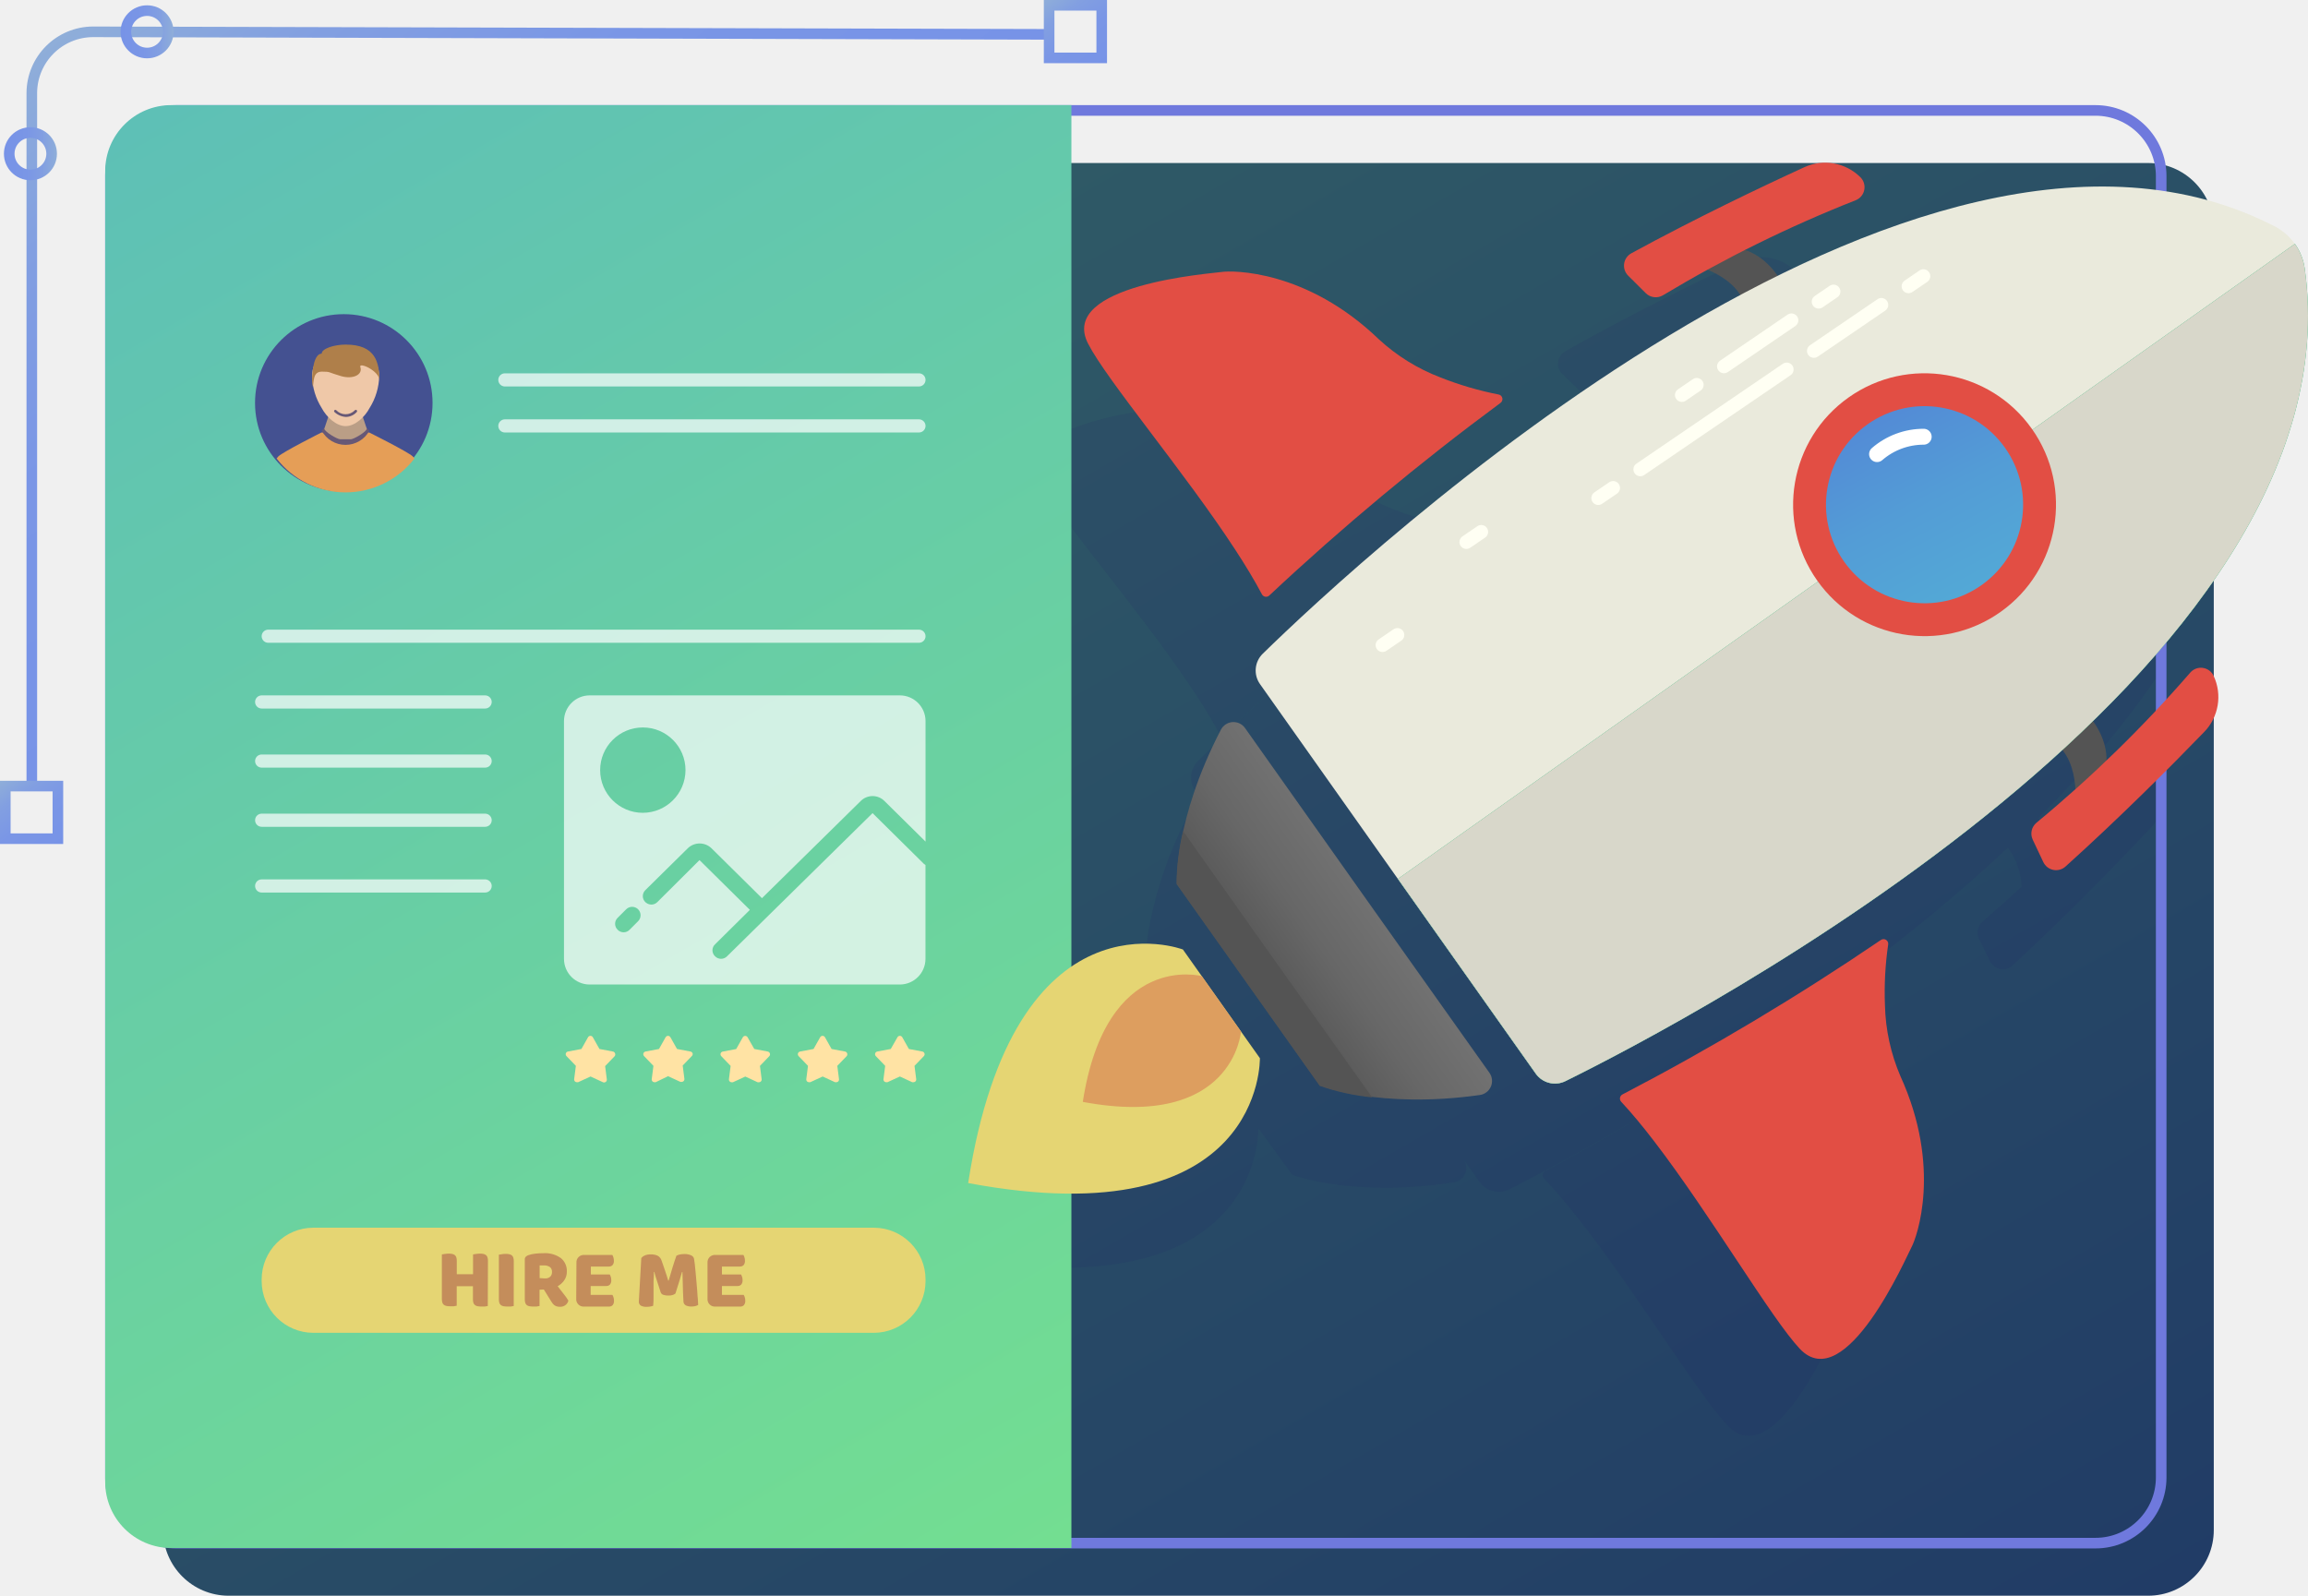
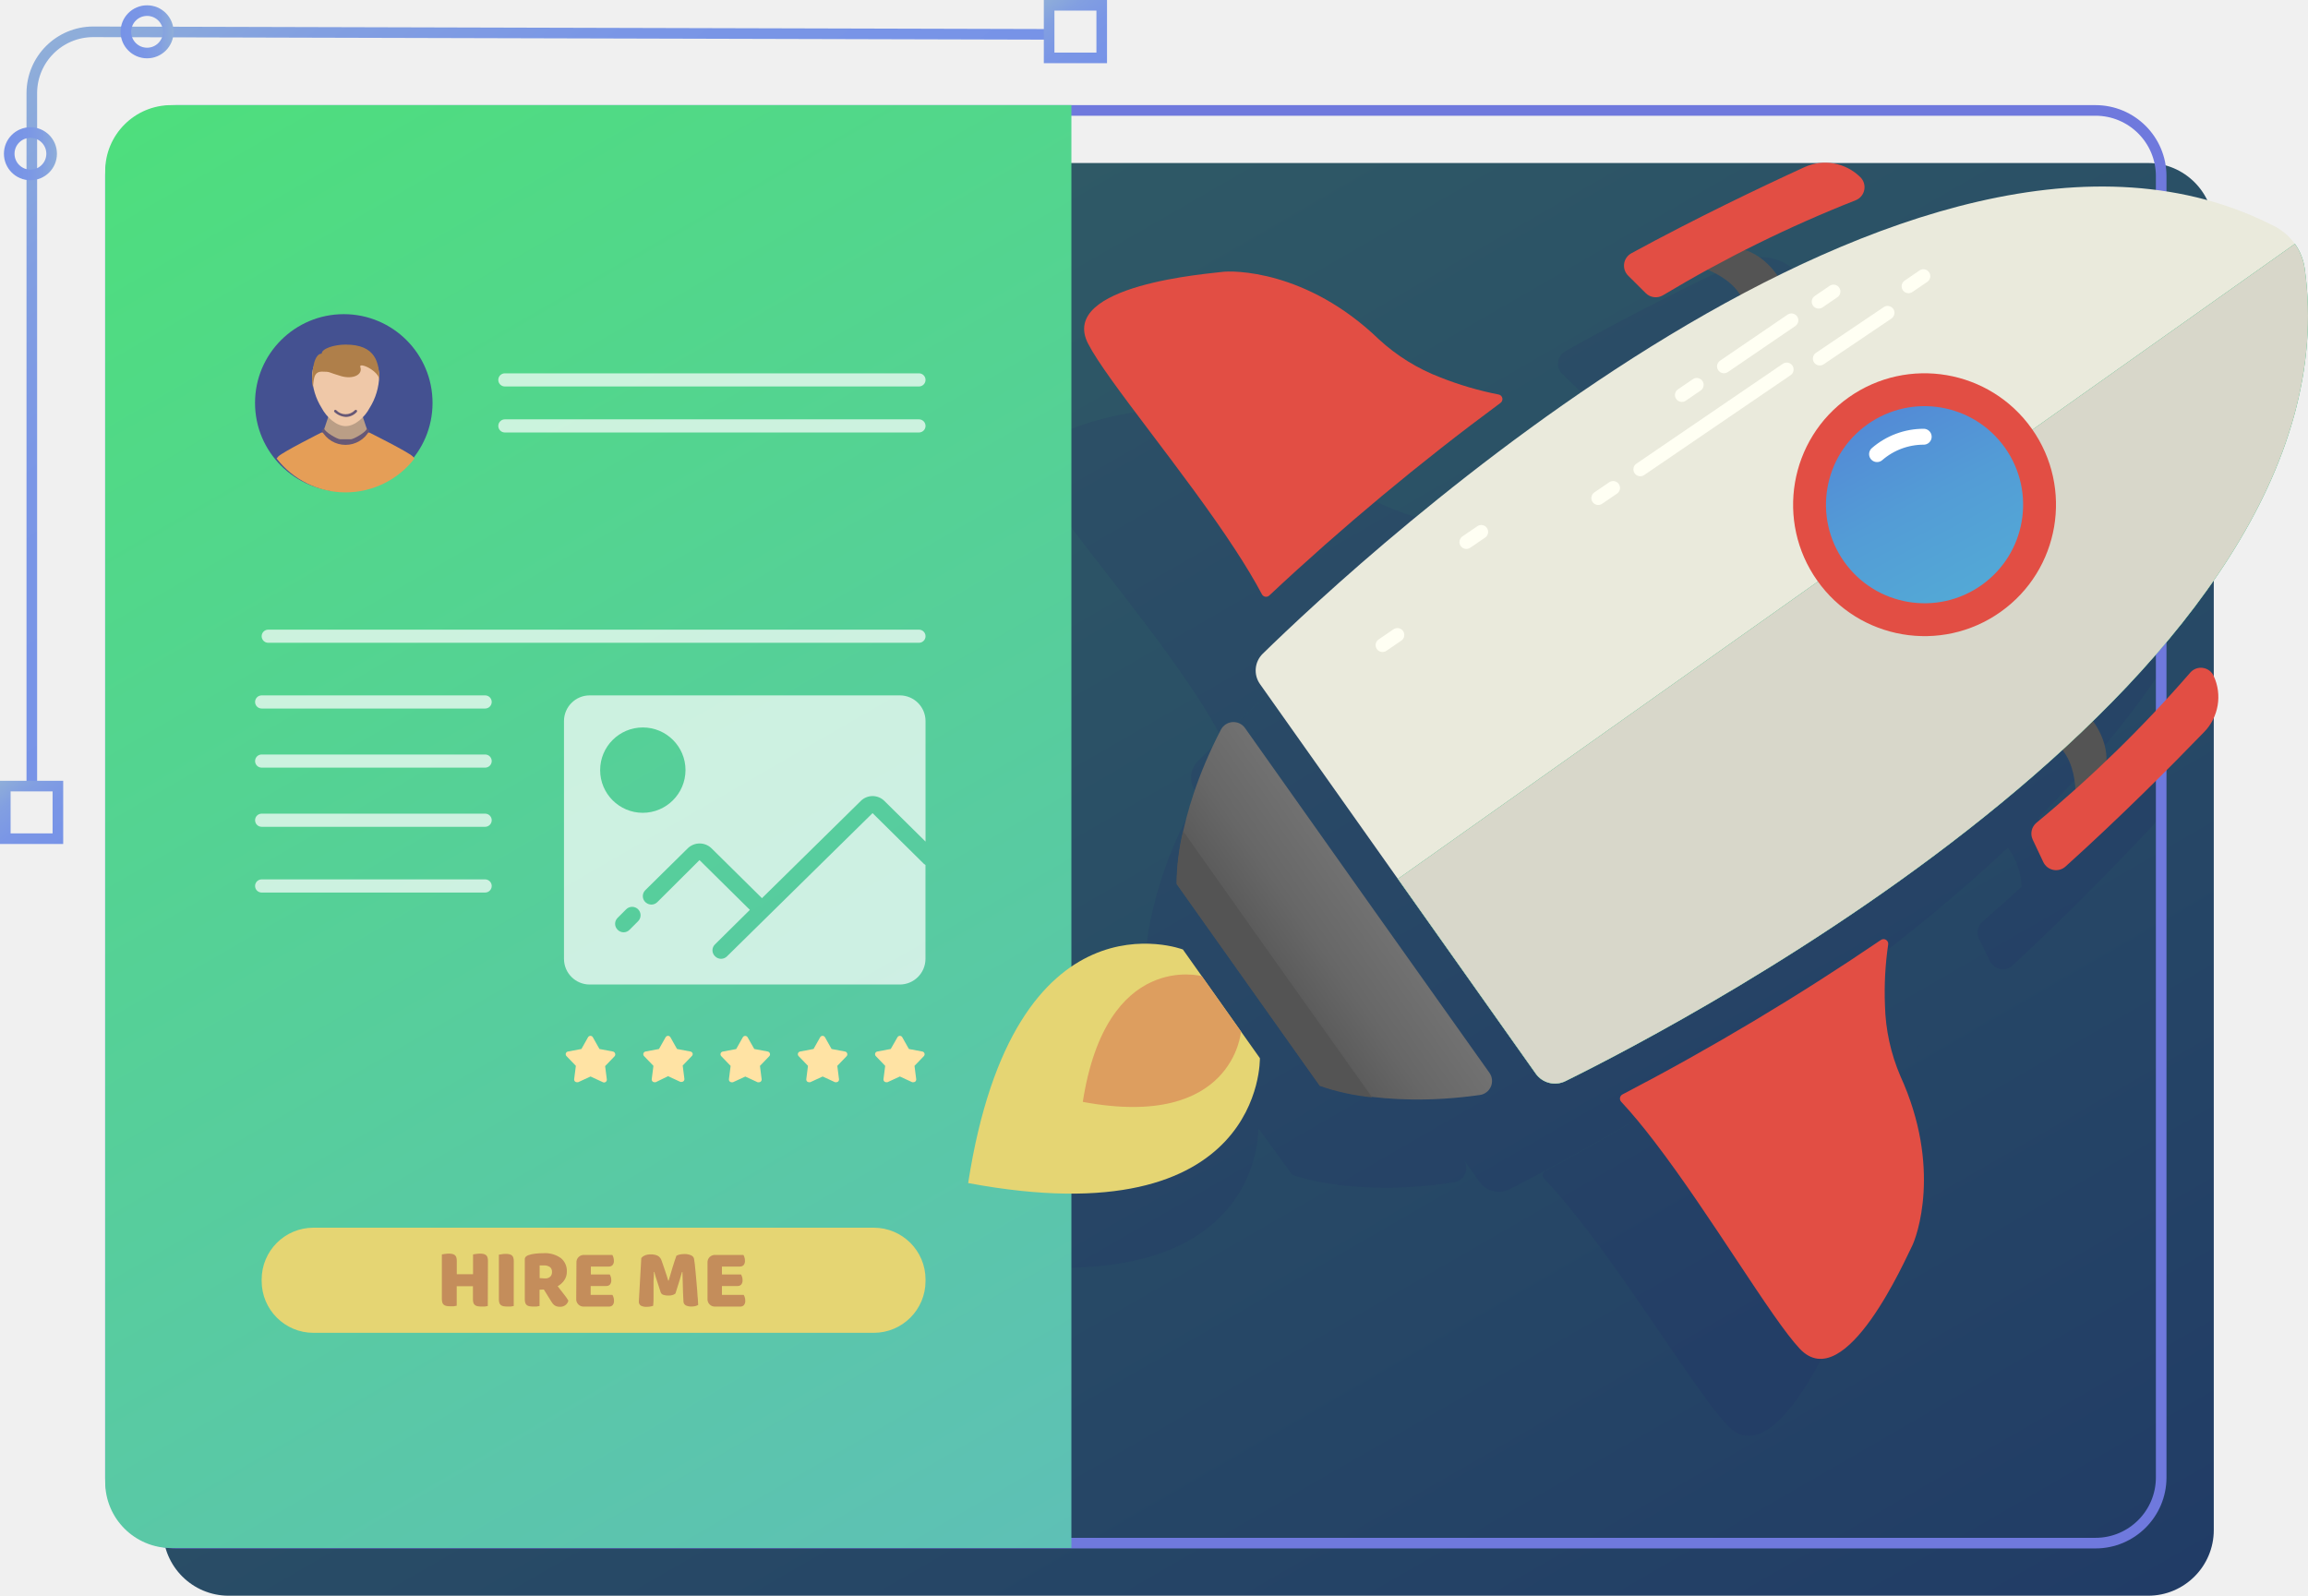
<svg xmlns="http://www.w3.org/2000/svg" xmlns:xlink="http://www.w3.org/1999/xlink" viewBox="0 0 435.3 301">
  <defs>
-     <style>.cls-1,.cls-17,.cls-29,.cls-30,.cls-31,.cls-32,.cls-33,.cls-6{fill:none;}.cls-2{fill:url(#Degradado_sin_nombre_307);}.cls-3{clip-path:url(#clip-path);}.cls-4{opacity:0.1;}.cls-5{fill:#1b1464;}.cls-6{stroke:#6f79dd;}.cls-17,.cls-29,.cls-30,.cls-31,.cls-32,.cls-33,.cls-6{stroke-miterlimit:10;}.cls-29,.cls-30,.cls-31,.cls-32,.cls-33,.cls-6{stroke-width:2px;}.cls-7{fill:url(#Degradado_sin_nombre_19);}.cls-8{fill:#e24e44;}.cls-9{fill:#545454;}.cls-10{fill:#eaeadc;}.cls-11{fill:url(#Degradado_sin_nombre_150);}.cls-12{fill:#22b473;}.cls-13{fill:#e5d573;}.cls-14{fill:#dd9e5f;}.cls-15{fill:#d8d7ca;}.cls-16{fill:url(#Degradado_sin_nombre_8);}.cls-17{stroke:#fff;stroke-linecap:round;stroke-width:3px;}.cls-18{fill:#fffff3;}.cls-19{fill:#445191;}.cls-20{fill:#e59e57;}.cls-21{fill:#675876;}.cls-22{fill:#ba9e86;}.cls-23{fill:#efc8a8;}.cls-24{fill:#af7f4a;}.cls-25,.cls-28{opacity:0.7;}.cls-26,.cls-28{fill:#fff;}.cls-27{fill:#ffe3a4;}.cls-29{stroke:url(#Degradado_sin_nombre_185);}.cls-30{stroke:url(#Degradado_sin_nombre_185-2);}.cls-31{stroke:url(#Degradado_sin_nombre_185-3);}.cls-32{stroke:url(#Degradado_sin_nombre_185-4);}.cls-33{stroke:url(#Degradado_sin_nombre_185-5);}.cls-34{fill:#c48d5b;}</style>
+     <style>.cls-1,.cls-17,.cls-29,.cls-30,.cls-31,.cls-32,.cls-33,.cls-6{fill:none;}.cls-2{fill:url(#Degradado_sin_nombre_307);}.cls-3{clip-path:url(#clip-path);}.cls-4{opacity:0.1;}.cls-5{fill:#1b1464;}.cls-6{stroke:#6f79dd;}.cls-17,.cls-29,.cls-30,.cls-31,.cls-32,.cls-33,.cls-6{stroke-miterlimit:10;}.cls-29,.cls-30,.cls-31,.cls-32,.cls-33,.cls-6{stroke-width:2px;}.cls-7{fill:url(#Degradado_sin_nombre_15);}.cls-8{fill:#e24e44;}.cls-9{fill:#545454;}.cls-10{fill:#eaeadc;}.cls-11{fill:url(#Degradado_sin_nombre_150);}.cls-12{fill:#22b473;}.cls-13{fill:#e5d573;}.cls-14{fill:#dd9e5f;}.cls-15{fill:#d8d7ca;}.cls-16{fill:url(#Degradado_sin_nombre_8);}.cls-17{stroke:#fff;stroke-linecap:round;stroke-width:3px;}.cls-18{fill:#fffff3;}.cls-19{fill:#445191;}.cls-20{fill:#e59e57;}.cls-21{fill:#675876;}.cls-22{fill:#ba9e86;}.cls-23{fill:#efc8a8;}.cls-24{fill:#af7f4a;}.cls-25,.cls-28{opacity:0.7;}.cls-26,.cls-28{fill:#fff;}.cls-27{fill:#ffe3a4;}.cls-29{stroke:url(#Degradado_sin_nombre_185);}.cls-30{stroke:url(#Degradado_sin_nombre_185-2);}.cls-31{stroke:url(#Degradado_sin_nombre_185-3);}.cls-32{stroke:url(#Degradado_sin_nombre_185-4);}.cls-33{stroke:url(#Degradado_sin_nombre_185-5);}.cls-34{fill:#c48d5b;}</style>
    <linearGradient id="Degradado_sin_nombre_307" x1="328.73" y1="347.03" x2="119.55" y2="-15.28" gradientUnits="userSpaceOnUse">
      <stop offset="0" stop-color="#213c66" />
      <stop offset="1" stop-color="#326066" />
    </linearGradient>
    <clipPath id="clip-path">
      <rect class="cls-1" x="20.83" y="20.83" width="386.78" height="270.25" rx="12.39" ry="12.39" />
    </clipPath>
-     <linearGradient id="Degradado_sin_nombre_19" x1="194.63" y1="296.29" x2="33.5" y2="17.21" gradientUnits="userSpaceOnUse">
-       <stop offset="0" stop-color="#73de91" />
-       <stop offset="1" stop-color="#5ec0b6" />
+     <linearGradient id="Degradado_sin_nombre_15" x1="194.63" y1="296.29" x2="33.5" y2="17.21" gradientUnits="userSpaceOnUse">
+       <stop offset="0" stop-color="#5ec0b6" />
+       <stop offset="1" stop-color="#4ede7d" />
    </linearGradient>
    <linearGradient id="Degradado_sin_nombre_150" x1="308.24" y1="134.81" x2="232.86" y2="187.32" gradientUnits="userSpaceOnUse">
      <stop offset="0" stop-color="gray" />
      <stop offset="0.39" stop-color="#7e7e7e" />
      <stop offset="0.62" stop-color="#757575" />
      <stop offset="0.8" stop-color="#676767" />
      <stop offset="0.96" stop-color="#545454" />
      <stop offset="1" stop-color="#4d4d4d" />
    </linearGradient>
    <linearGradient id="Degradado_sin_nombre_8" x1="405.57" y1="176.01" x2="327.41" y2="27.73" gradientTransform="translate(121.75 -192.24) rotate(35.3)" gradientUnits="userSpaceOnUse">
      <stop offset="0" stop-color="#53bbd6" />
      <stop offset="0.21" stop-color="#53b8d6" />
      <stop offset="0.39" stop-color="#53add6" />
      <stop offset="0.55" stop-color="#539cd6" />
      <stop offset="0.7" stop-color="#5384d6" />
      <stop offset="0.85" stop-color="#5365d6" />
      <stop offset="0.99" stop-color="#533fd6" />
      <stop offset="1" stop-color="#533cd6" />
    </linearGradient>
    <linearGradient id="Degradado_sin_nombre_185" x1="102.89" y1="78.79" x2="35.26" y2="-11.46" gradientUnits="userSpaceOnUse">
      <stop offset="0" stop-color="#7793e7" />
      <stop offset="0.43" stop-color="#7a96e6" />
      <stop offset="0.74" stop-color="#829fe1" />
      <stop offset="1" stop-color="#8faed9" />
    </linearGradient>
    <linearGradient id="Degradado_sin_nombre_185-2" x1="207.83" y1="12.63" x2="197.82" y2="-0.72" xlink:href="#Degradado_sin_nombre_185" />
    <linearGradient id="Degradado_sin_nombre_185-3" x1="10.96" y1="159.92" x2="0.96" y2="146.56" xlink:href="#Degradado_sin_nombre_185" />
    <linearGradient id="Degradado_sin_nombre_185-4" x1="22.74" y1="6" x2="32.74" y2="6" xlink:href="#Degradado_sin_nombre_185" />
    <linearGradient id="Degradado_sin_nombre_185-5" x1="0.74" y1="29" x2="10.74" y2="29" xlink:href="#Degradado_sin_nombre_185" />
  </defs>
  <g id="Capa_2" data-name="Capa 2">
    <g id="Capa_1-2" data-name="Capa 1">
      <rect class="cls-2" x="30.75" y="30.75" width="386.78" height="270.25" rx="12.39" ry="12.39" />
      <g class="cls-3">
        <g class="cls-4">
          <path class="cls-5" d="M274.9,101a.89.89,0,0,0-.36-1.6,62.93,62.93,0,0,1-11.18-3.12,36.47,36.47,0,0,1-11.85-7.13c-14-13.11-28.16-12.77-30.14-12.44s-31.25,2.79-25.31,14c3.68,6.95,18.81,24.33,28.62,39,2,2.94,3.74,5.78,5.14,8.39a.89.89,0,0,0,1.41.22A493.57,493.57,0,0,1,274.9,101Z" />
          <path class="cls-5" d="M347,249.19c.92-1.78,5.59-15.17-2.59-32.5a36.47,36.47,0,0,1-3.15-13.47,62.93,62.93,0,0,1,.46-11.59.89.89,0,0,0-1.41-.84,493.57,493.57,0,0,1-48.88,30.11.89.89,0,0,0-.22,1.41c2.05,2.14,4.21,4.68,6.4,7.47,10.91,13.83,22.82,33.55,28.3,39.19C334.76,278.07,346.08,251,347,249.19Z" />
          <path class="cls-5" d="M361.54,197.56l.79-.61-.8.59Z" />
          <path class="cls-5" d="M378.7,159.88a13.2,13.2,0,0,1,2.58,7.4q-3.56,3.28-7.36,6.56a2.69,2.69,0,0,0-.67,3.22l2.09,4.26a2.69,2.69,0,0,0,4.25.78c10.21-9.45,19.72-19.24,26.1-26a9.53,9.53,0,0,0,1.62-10.73,2.68,2.68,0,0,0-4.47-.54,223.64,223.64,0,0,1-15.71,16.92,12.68,12.68,0,0,0-2.68-7.44c25.31-25.38,44-55.48,39.23-86.86a10.68,10.68,0,0,0-1.93-4.67h0a10.68,10.68,0,0,0-3.86-3.27c-28.39-14.2-62.78-5.62-94.71,10.68a12.68,12.68,0,0,0-6.26-4.83,223.64,223.64,0,0,1,20.92-9.76,2.68,2.68,0,0,0,.85-4.42A9.53,9.53,0,0,0,328,49.4c-8.4,4-20.64,10-32.77,16.86a2.69,2.69,0,0,0-.56,4.29l3.41,3.29a2.69,2.69,0,0,0,3.27.35q4.29-2.62,8.5-5a13.2,13.2,0,0,1,6.25,4.72c-42.91,23.64-80.08,59.52-90.15,69.63a4.48,4.48,0,0,0-.45,5.8l3.05,4.19a2.7,2.7,0,0,0-4.59.38c-8.73,17.36-8,29.53-8,29.53l6.41,8.8S190,180.46,182,237.36c56.62,9.82,55.31-24.57,55.31-24.57l6.41,8.8S255.07,226,274.28,223a2.7,2.7,0,0,0,1.77-4.25L279.1,223h0a4.48,4.48,0,0,0,.5.57l0,0a4.49,4.49,0,0,0,5.12.75C297.47,217.83,343,193.46,378.7,159.88Z" />
        </g>
      </g>
      <rect class="cls-6" x="20.83" y="20.83" width="386.78" height="270.25" rx="12.39" ry="12.39" />
      <path class="cls-7" d="M32.29,19.83H202.07a0,0,0,0,1,0,0V292a0,0,0,0,1,0,0H32.29a12.45,12.45,0,0,1-12.45-12.45V32.29A12.45,12.45,0,0,1,32.29,19.83Z" />
      <path class="cls-8" d="M205.22,64.83c3.55,6.92,18.27,24.31,27.78,38.9,1.92,2.94,3.62,5.76,5,8.36a.88.88,0,0,0,1.39.24A488.08,488.08,0,0,1,283,76a.88.88,0,0,0-.34-1.58,62.23,62.23,0,0,1-11-3.23A36.06,36.06,0,0,1,260.06,64c-13.65-13.15-27.67-13-29.63-12.7S199.49,53.67,205.22,64.83Z" />
      <path class="cls-9" d="M394.15,135.27s4.82,5.28,2.53,11.25-5.28,4.82-5.28,4.82,1.18-10.61-6.75-12.6Z" />
      <path class="cls-9" d="M335.78,52.83s-3.38-6.3-9.77-6.12-6.3,3.38-6.3,3.38,10.4,2.41,9.65,10.55Z" />
      <path class="cls-8" d="M350.87,33.42h0a2.65,2.65,0,0,1-.9,4.36,245.38,245.38,0,0,0-36.33,17.92,2.66,2.66,0,0,1-3.23-.39L307.08,52a2.66,2.66,0,0,1,.61-4.23c12.08-6.58,24.26-12.4,32.62-16.23A9.43,9.43,0,0,1,350.87,33.42Z" />
      <path class="cls-10" d="M429.06,42.72c-67.94-35.12-172.85,62.94-190.9,80.59a4.43,4.43,0,0,0-.52,5.73l26,36.74,26,36.74a4.43,4.43,0,0,0,5.58,1.41c22.64-11.16,150-77.54,139.43-153.29A10.59,10.59,0,0,0,429.06,42.72Z" />
      <path class="cls-11" d="M257.86,169.88l-23.05-32.56a2.67,2.67,0,0,0-4.54.32c-8.86,17.05-8.32,29.09-8.32,29.09l13.48,19,13.48,19s11.18,4.51,30.2,1.82a2.67,2.67,0,0,0,1.81-4.18Z" />
      <path class="cls-9" d="M258.79,207a42.87,42.87,0,0,1-9.88-2.17l-27-38.07a42.85,42.85,0,0,1,1.23-10l17.38,24.55Z" />
      <path class="cls-8" d="M339.46,254.43c-5.34-5.65-16.85-25.31-27.46-39.13-2.13-2.78-4.23-5.33-6.23-7.47a.88.88,0,0,1,.24-1.39,488.08,488.08,0,0,0,48.73-29.13.88.88,0,0,1,1.38.84,62.23,62.23,0,0,0-.61,11.46A36.06,36.06,0,0,0,358.43,203c7.86,17.25,3.07,30.42,2.13,32.17S348.08,263.54,339.46,254.43Z" />
      <path class="cls-8" d="M415.72,138.07c-6.39,6.61-15.93,16.17-26.15,25.38a2.66,2.66,0,0,1-4.19-.83l-2-4.24a2.66,2.66,0,0,1,.7-3.18,245.38,245.38,0,0,0,29-28.31,2.65,2.65,0,0,1,4.42.6h0A9.43,9.43,0,0,1,415.72,138.07Z" />
      <path class="cls-12" d="M371.52,178.49h0l.8-.58Z" />
      <path class="cls-13" d="M237.62,199.6l-7.26-10.25-7.26-10.25S191.29,167,182.6,223.16C238.46,233.62,237.62,199.6,237.62,199.6Z" />
      <path class="cls-14" d="M234.06,194.57l-3.7-5.22-3.7-5.22s-18-4.88-22.44,23.72C232.68,213.18,234.06,194.57,234.06,194.57Z" />
      <path class="cls-12" d="M295.24,203.94a4.44,4.44,0,0,1-5.58-1.42l-26-36.74L432.83,46a10.56,10.56,0,0,1,1.85,4.65C445.23,126.39,317.89,192.77,295.24,203.94Z" />
      <path class="cls-15" d="M295.24,203.94a4.44,4.44,0,0,1-5.58-1.42l-26-36.74L432.83,46a10.56,10.56,0,0,1,1.85,4.65C445.23,126.39,317.89,192.77,295.24,203.94Z" />
      <circle class="cls-8" cx="362.98" cy="95.21" r="24.79" transform="translate(11.72 227.25) rotate(-35.3)" />
      <circle class="cls-16" cx="362.98" cy="95.21" r="18.59" transform="translate(11.72 227.25) rotate(-35.3)" />
      <path class="cls-17" d="M362.82,82.38a13.41,13.41,0,0,0-8.8,3.28" />
      <rect class="cls-18" x="305.16" y="77.81" width="36.03" height="2.6" rx="1.3" ry="1.3" transform="translate(11.62 195.88) rotate(-34.3)" />
-       <rect class="cls-18" x="339.46" y="60.55" width="18.01" height="2.6" rx="1.3" ry="1.3" transform="translate(25.75 207.13) rotate(-34.3)" />
+       <rect class="cls-18" x="339.46" y="60.55" width="18.01" height="2.6" rx="1.3" ry="1.3" transform="matrix(0.83, -0.56, 0.56, 0.83, 25.75, 207.13)" />
      <rect class="cls-18" x="299.83" y="91.69" width="6" height="2.6" rx="1.3" ry="1.3" transform="translate(0.27 186.83) rotate(-34.3)" />
      <rect class="cls-18" x="259.16" y="119.43" width="6" height="2.6" rx="1.3" ry="1.3" transform="translate(-22.45 168.73) rotate(-34.3)" />
      <rect class="cls-18" x="358.37" y="51.76" width="6" height="2.6" rx="1.3" ry="1.3" transform="translate(689.79 -106.76) rotate(145.7)" />
      <rect class="cls-18" x="322.5" y="63.46" width="18.01" height="2.6" rx="1.3" ry="1.3" transform="translate(21.16 198.08) rotate(-34.3)" />
      <rect class="cls-18" x="315.61" y="72.25" width="6" height="2.6" rx="1.3" ry="1.3" transform="translate(13.96 192.34) rotate(-34.3)" />
      <rect class="cls-18" x="274.96" y="99.98" width="6" height="2.6" rx="1.3" ry="1.3" transform="translate(-8.73 174.26) rotate(-34.3)" />
      <rect class="cls-18" x="341.4" y="54.66" width="6" height="2.6" rx="1.3" ry="1.3" transform="translate(660.45 -91.9) rotate(145.7)" />
      <circle class="cls-19" cx="64.84" cy="76" r="16.74" />
      <g id="T-Shirt">
        <path class="cls-20" d="M78.17,86.49a16.42,16.42,0,0,1-26,0,2.52,2.52,0,0,1,.32-.39c.85-.85,8.14-4.52,8.14-4.52h9S77,85.25,77.85,86.1A2.52,2.52,0,0,1,78.17,86.49Z" />
      </g>
      <g id="Shirt">
        <path class="cls-21" d="M68.81,80.34H61.57l-.9.9a5.12,5.12,0,0,0,9,0Z" />
      </g>
      <g id="Neck">
        <path class="cls-22" d="M68.17,77.86h-6l-1,3c0,.55,2.43,2,3,2h2c.55,0,3-1.44,3-2Z" />
      </g>
      <g id="Head">
        <path class="cls-23" d="M65.19,65.84c-3.49,0-6.33,1.71-6.33,5.12a11.84,11.84,0,0,0,1.81,6c.9,1.71,2.75,3.42,4.52,3.42s3.62-1.71,4.52-3.42a11.84,11.84,0,0,0,1.81-6C71.52,67.55,68.68,65.84,65.19,65.84Z" />
      </g>
      <g id="Hair">
        <path class="cls-24" d="M65.19,65c-2.12,0-4.52.74-4.52,1.71-1.34,0-1.81,2.82-1.81,5.12A8.83,8.83,0,0,0,59,73c.23-1.13,0-2.9,1.72-2.9s1.07.12,3.62.85c2.23.64,4.12-.26,3.62-1.71-.36-1.05,3.62.71,3.62,2.56C71.52,68.46,70.94,65,65.19,65Z" />
      </g>
      <path class="cls-21" d="M65.27,78.65a3.47,3.47,0,0,1-2.19-.93.24.24,0,0,1,.34-.34,2.42,2.42,0,0,0,3.52,0,.24.24,0,0,1,.34.34A2.81,2.81,0,0,1,65.27,78.65Z" />
      <g class="cls-25">
        <rect class="cls-26" x="93.98" y="70.42" width="80.58" height="2.48" rx="1.24" ry="1.24" />
        <rect class="cls-26" x="93.98" y="79.1" width="80.58" height="2.48" rx="1.24" ry="1.24" />
      </g>
      <rect class="cls-13" x="49.35" y="231.58" width="125.21" height="19.83" rx="9.77" ry="9.77" />
      <g id="Star">
        <path class="cls-27" d="M174.36,198.7a.52.52,0,0,0-.4-.35l-2.54-.48-1.25-2.22a.52.52,0,0,0-.9,0L168,197.87l-2.54.48a.52.52,0,0,0-.4.35.51.51,0,0,0,.12.51l1.77,1.84-.32,2.51a.51.51,0,0,0,.21.48.52.52,0,0,0,.31.1.52.52,0,0,0,.22,0l2.35-1.08,2.34,1.08a.52.52,0,0,0,.22,0,.52.52,0,0,0,.31-.1.51.51,0,0,0,.21-.48l-.32-2.51,1.77-1.84A.51.51,0,0,0,174.36,198.7Z" />
      </g>
      <g id="Star-2" data-name="Star">
        <path class="cls-27" d="M159.78,198.7a.52.52,0,0,0-.4-.35l-2.54-.48-1.25-2.22a.52.52,0,0,0-.9,0l-1.25,2.22-2.54.48a.52.52,0,0,0-.4.35.51.51,0,0,0,.12.51l1.77,1.84-.32,2.51a.51.51,0,0,0,.21.48.52.52,0,0,0,.31.1.52.52,0,0,0,.22,0l2.35-1.08,2.34,1.08a.52.52,0,0,0,.22,0,.52.52,0,0,0,.31-.1.51.51,0,0,0,.21-.48l-.32-2.51,1.77-1.84A.51.51,0,0,0,159.78,198.7Z" />
      </g>
      <g id="Star-3" data-name="Star">
        <path class="cls-27" d="M145.2,198.7a.52.52,0,0,0-.4-.35l-2.54-.48L141,195.66a.52.52,0,0,0-.9,0l-1.25,2.22-2.54.48a.52.52,0,0,0-.4.35.51.51,0,0,0,.12.51l1.77,1.84-.32,2.51a.51.51,0,0,0,.21.48.52.52,0,0,0,.31.1.52.52,0,0,0,.22,0l2.35-1.08,2.34,1.08a.52.52,0,0,0,.22,0,.52.52,0,0,0,.31-.1.51.51,0,0,0,.21-.48l-.32-2.51,1.77-1.84A.51.51,0,0,0,145.2,198.7Z" />
      </g>
      <g id="Star-4" data-name="Star">
        <path class="cls-27" d="M130.63,198.7a.52.52,0,0,0-.4-.35l-2.54-.48-1.25-2.22a.52.52,0,0,0-.9,0l-1.25,2.22-2.54.48a.52.52,0,0,0-.4.35.51.51,0,0,0,.12.51l1.77,1.84-.32,2.51a.51.51,0,0,0,.21.48.52.52,0,0,0,.31.1.52.52,0,0,0,.22,0L126,203l2.34,1.08a.52.52,0,0,0,.22,0,.52.52,0,0,0,.31-.1.51.51,0,0,0,.21-.48l-.32-2.51,1.77-1.84A.51.51,0,0,0,130.63,198.7Z" />
      </g>
      <g id="Star-5" data-name="Star">
        <path class="cls-27" d="M116,198.7a.52.52,0,0,0-.4-.35l-2.54-.48-1.25-2.22a.52.52,0,0,0-.9,0l-1.25,2.22-2.54.48a.51.51,0,0,0-.28.86l1.77,1.84-.32,2.51a.51.51,0,0,0,.21.48.52.52,0,0,0,.31.1.52.52,0,0,0,.22,0l2.35-1.08,2.34,1.08a.52.52,0,0,0,.73-.53l-.32-2.51,1.77-1.84A.51.51,0,0,0,116,198.7Z" />
      </g>
      <g class="cls-25">
        <rect class="cls-26" x="49.35" y="118.77" width="125.21" height="2.48" rx="1.24" ry="1.24" />
        <rect class="cls-26" x="48.11" y="131.17" width="44.63" height="2.48" rx="1.24" ry="1.24" />
        <rect class="cls-26" x="48.11" y="142.32" width="44.63" height="2.48" rx="1.24" ry="1.24" />
        <rect class="cls-26" x="48.11" y="153.48" width="44.63" height="2.48" rx="1.24" ry="1.24" />
        <rect class="cls-26" x="48.11" y="165.88" width="44.63" height="2.48" rx="1.24" ry="1.24" />
      </g>
      <path class="cls-28" d="M134.18,160l9.53,9.42,18.59-18.29a3.16,3.16,0,0,1,4.55,0l7.71,7.62V136a4.85,4.85,0,0,0-4.83-4.83H111.2a4.85,4.85,0,0,0-4.83,4.83v44.88a4.85,4.85,0,0,0,4.83,4.83h58.52a4.85,4.85,0,0,0,4.83-4.83V163.17c-.08-.08-.24-.16-.32-.24l-9.66-9.55-27.44,27a1.58,1.58,0,0,1-2.27,0,1.54,1.54,0,0,1,0-2.25l6.57-6.5-9.5-9.39L124,170.14a1.59,1.59,0,0,1-1.9.3,1.57,1.57,0,0,1-.38-2.54l8-7.89A3.21,3.21,0,0,1,134.18,160Zm-13.83,13.77-1.61,1.61a1.56,1.56,0,0,1-2.25,0,1.56,1.56,0,0,1,0-2.25l1.61-1.61a1.59,1.59,0,1,1,2.25,2.25Zm.89-20.45a8.05,8.05,0,1,1,8.05-8.05A8.08,8.08,0,0,1,121.24,153.32Z" />
      <path class="cls-29" d="M6,148.52v-131A11.59,11.59,0,0,1,17.55,6l180.55.48" />
      <rect class="cls-30" x="197.87" y="1" width="9.92" height="9.92" />
      <rect class="cls-31" x="1" y="148.28" width="9.92" height="9.92" />
      <circle class="cls-32" cx="27.74" cy="6" r="4" />
      <circle class="cls-33" cx="5.74" cy="29" r="4" />
      <path class="cls-34" d="M92,246.35a4.41,4.41,0,0,1-.55.1,5.84,5.84,0,0,1-.74,0,3.35,3.35,0,0,1-.65-.06,1.16,1.16,0,0,1-.47-.2.87.87,0,0,1-.29-.4,2,2,0,0,1-.1-.67v-2.5H86.14v3.68a4.41,4.41,0,0,1-.55.1,5.84,5.84,0,0,1-.74,0,3.35,3.35,0,0,1-.65-.06,1.17,1.17,0,0,1-.47-.2.87.87,0,0,1-.29-.4,1.94,1.94,0,0,1-.1-.67v-8.45l.56-.09a5.13,5.13,0,0,1,.74-.06,3.35,3.35,0,0,1,.65.06,1.17,1.17,0,0,1,.47.2.86.86,0,0,1,.29.4,2,2,0,0,1,.1.67v2.56h3.07v-3.74l.56-.09a5.13,5.13,0,0,1,.74-.06,3.35,3.35,0,0,1,.65.06,1.17,1.17,0,0,1,.47.2.87.87,0,0,1,.29.4,2,2,0,0,1,.1.67Z" />
      <path class="cls-34" d="M96.89,246.35a4.41,4.41,0,0,1-.55.1,5.84,5.84,0,0,1-.74,0,3.35,3.35,0,0,1-.65-.06,1.17,1.17,0,0,1-.47-.2.87.87,0,0,1-.29-.4,1.94,1.94,0,0,1-.1-.67v-8.45l.56-.09a5.13,5.13,0,0,1,.74-.06,3.35,3.35,0,0,1,.65.06,1.17,1.17,0,0,1,.47.2.86.86,0,0,1,.29.4,2,2,0,0,1,.1.67Z" />
      <path class="cls-34" d="M101.76,243.28v3.07a4.44,4.44,0,0,1-.55.1,5.83,5.83,0,0,1-.74,0,3.35,3.35,0,0,1-.65-.06,1.1,1.1,0,0,1-.46-.2.89.89,0,0,1-.28-.4,1.94,1.94,0,0,1-.1-.67v-7.54a.7.7,0,0,1,.18-.52,1.3,1.3,0,0,1,.5-.3,6,6,0,0,1,1.26-.28,12.69,12.69,0,0,1,1.54-.09,5.12,5.12,0,0,1,3.33.93,3.09,3.09,0,0,1,1.12,2.51,2.8,2.8,0,0,1-.51,1.7,3.67,3.67,0,0,1-1.22,1.09q.58.78,1.14,1.47a9.56,9.56,0,0,1,.88,1.25,1.51,1.51,0,0,1-.58.86,1.63,1.63,0,0,1-1,.3,2,2,0,0,1-.61-.08,1.46,1.46,0,0,1-.45-.22,1.85,1.85,0,0,1-.35-.35,4.65,4.65,0,0,1-.3-.45l-1.34-2.16Zm1-2.13a1.4,1.4,0,0,0,1-.31,1.17,1.17,0,0,0,.35-.92,1.11,1.11,0,0,0-.39-.92,2,2,0,0,0-1.24-.31l-.38,0-.32,0v2.4Z" />
      <path class="cls-34" d="M108.72,238.21a1.38,1.38,0,0,1,1.49-1.49h5.28a2,2,0,0,1,.2.46,2.08,2.08,0,0,1,.09.61,1.17,1.17,0,0,1-.26.86,1,1,0,0,1-.7.26h-3.38v1.49H115a1.93,1.93,0,0,1,.2.46,2,2,0,0,1,.09.6,1.2,1.2,0,0,1-.26.86.93.93,0,0,1-.69.26h-2.94v1.68h4.11a1.94,1.94,0,0,1,.2.46,2.08,2.08,0,0,1,.09.61,1.2,1.2,0,0,1-.26.87.94.94,0,0,1-.7.26h-4.67a1.38,1.38,0,0,1-1.49-1.49Z" />
      <path class="cls-34" d="M127.39,244a1.55,1.55,0,0,1-.54.28,2.52,2.52,0,0,1-.76.1,2.7,2.7,0,0,1-1-.14.77.77,0,0,1-.49-.5q-.45-1.41-.74-2.28t-.45-1.53h-.08q0,.94-.07,1.72c0,.52,0,1,0,1.51s0,1,0,1.49,0,1.06-.07,1.66a2.9,2.9,0,0,1-.54.14,4.11,4.11,0,0,1-.67.06,2.22,2.22,0,0,1-1.1-.22.86.86,0,0,1-.39-.82l.46-8.16a1.52,1.52,0,0,1,.56-.45,2.53,2.53,0,0,1,1.22-.24,2.78,2.78,0,0,1,1.33.26,1.56,1.56,0,0,1,.7.86q.14.38.31.88t.34,1l.33,1,.29.94h.08q.38-1.34.77-2.6t.7-2.1a2.58,2.58,0,0,1,.62-.22,3.69,3.69,0,0,1,.84-.09,3,3,0,0,1,1.28.23.92.92,0,0,1,.58.66q.06.32.14,1t.15,1.5q.08.83.16,1.76l.15,1.78c0,.57.09,1.09.12,1.57s.05.84.06,1.1a2.1,2.1,0,0,1-.57.23,3.32,3.32,0,0,1-.76.07,2.27,2.27,0,0,1-1-.21.88.88,0,0,1-.45-.82q-.1-1.74-.12-3.14t-.07-2.34h-.08q-.16.62-.46,1.57T127.39,244Z" />
      <path class="cls-34" d="M133.44,238.21a1.38,1.38,0,0,1,1.49-1.49h5.28a2,2,0,0,1,.2.46,2.08,2.08,0,0,1,.09.61,1.17,1.17,0,0,1-.26.86,1,1,0,0,1-.7.26h-3.38v1.49h3.6a1.93,1.93,0,0,1,.2.46,2,2,0,0,1,.09.6,1.2,1.2,0,0,1-.26.86.93.93,0,0,1-.69.26h-2.94v1.68h4.11a1.94,1.94,0,0,1,.2.46,2.08,2.08,0,0,1,.09.61,1.2,1.2,0,0,1-.26.87.94.94,0,0,1-.7.26h-4.67a1.38,1.38,0,0,1-1.49-1.49Z" />
    </g>
  </g>
</svg>
